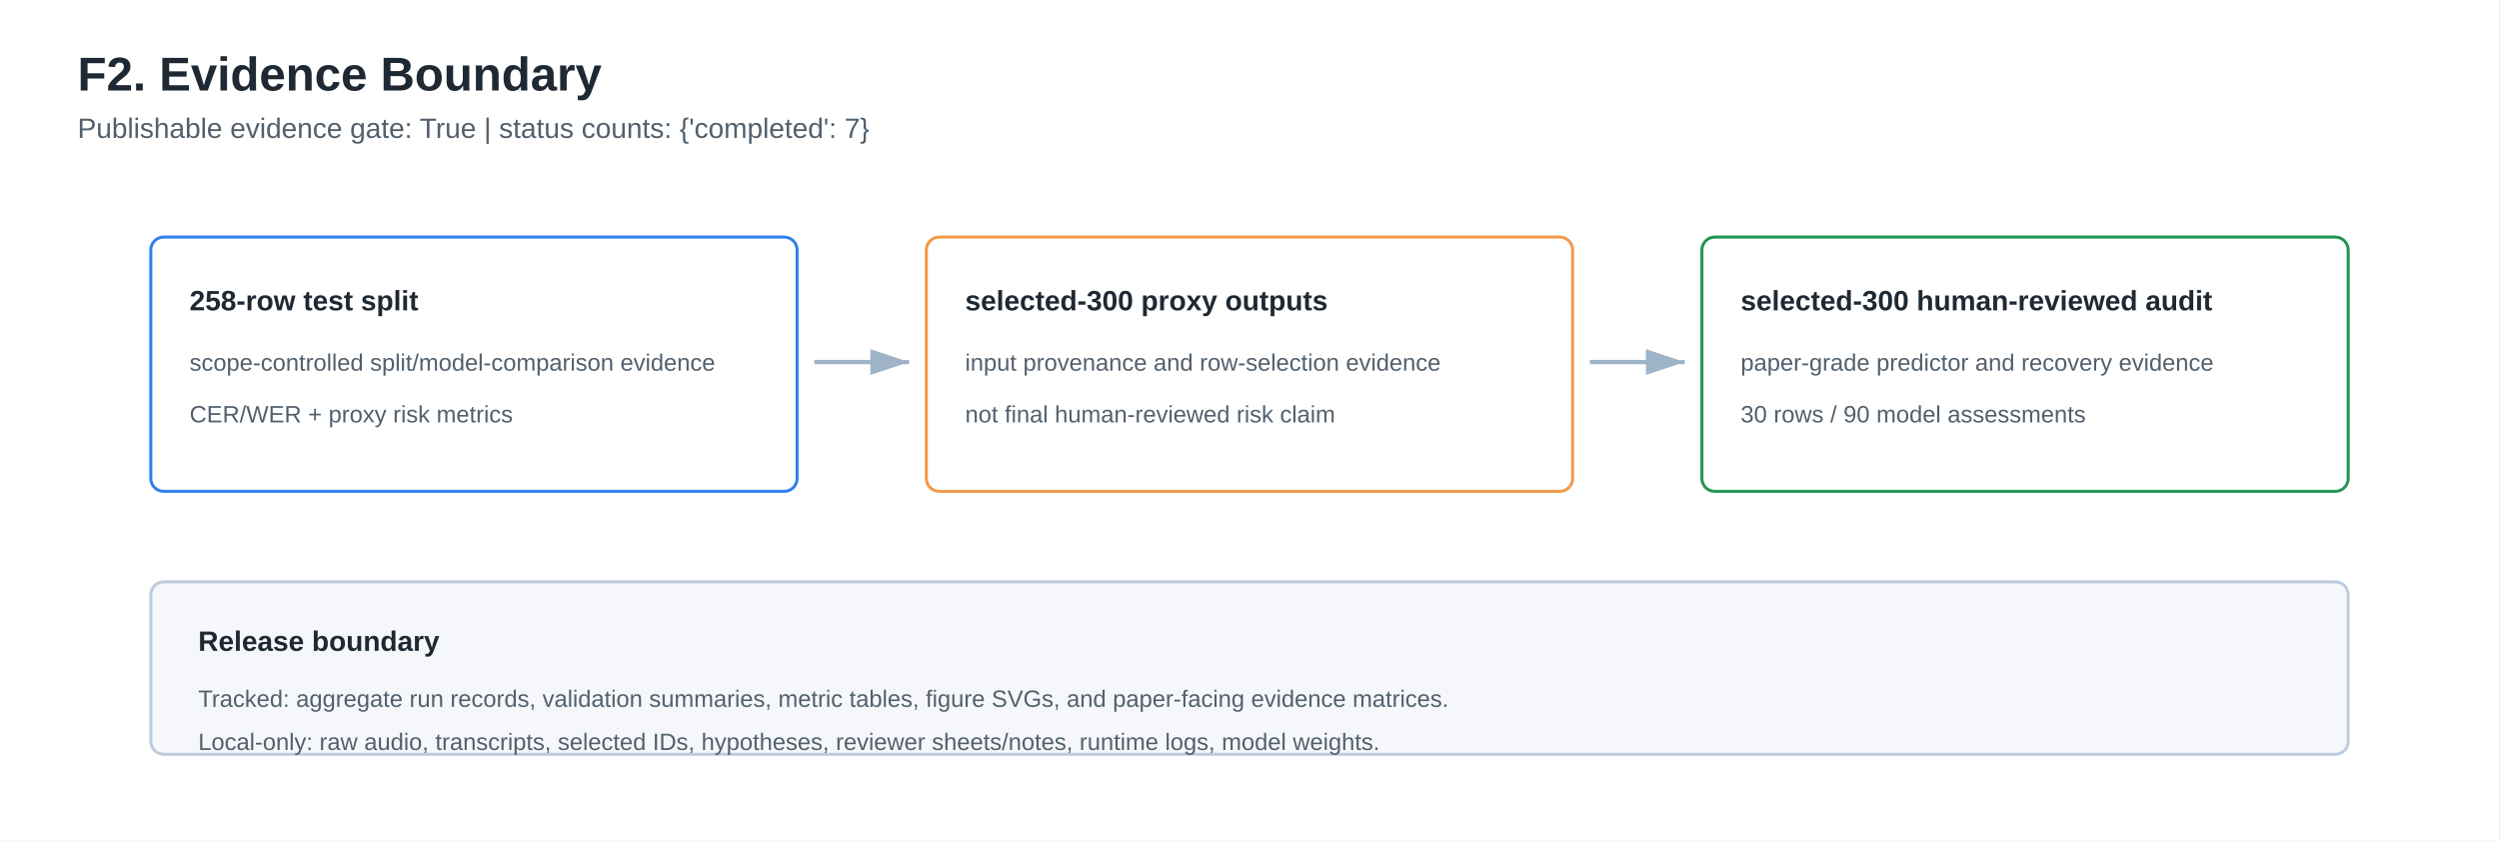
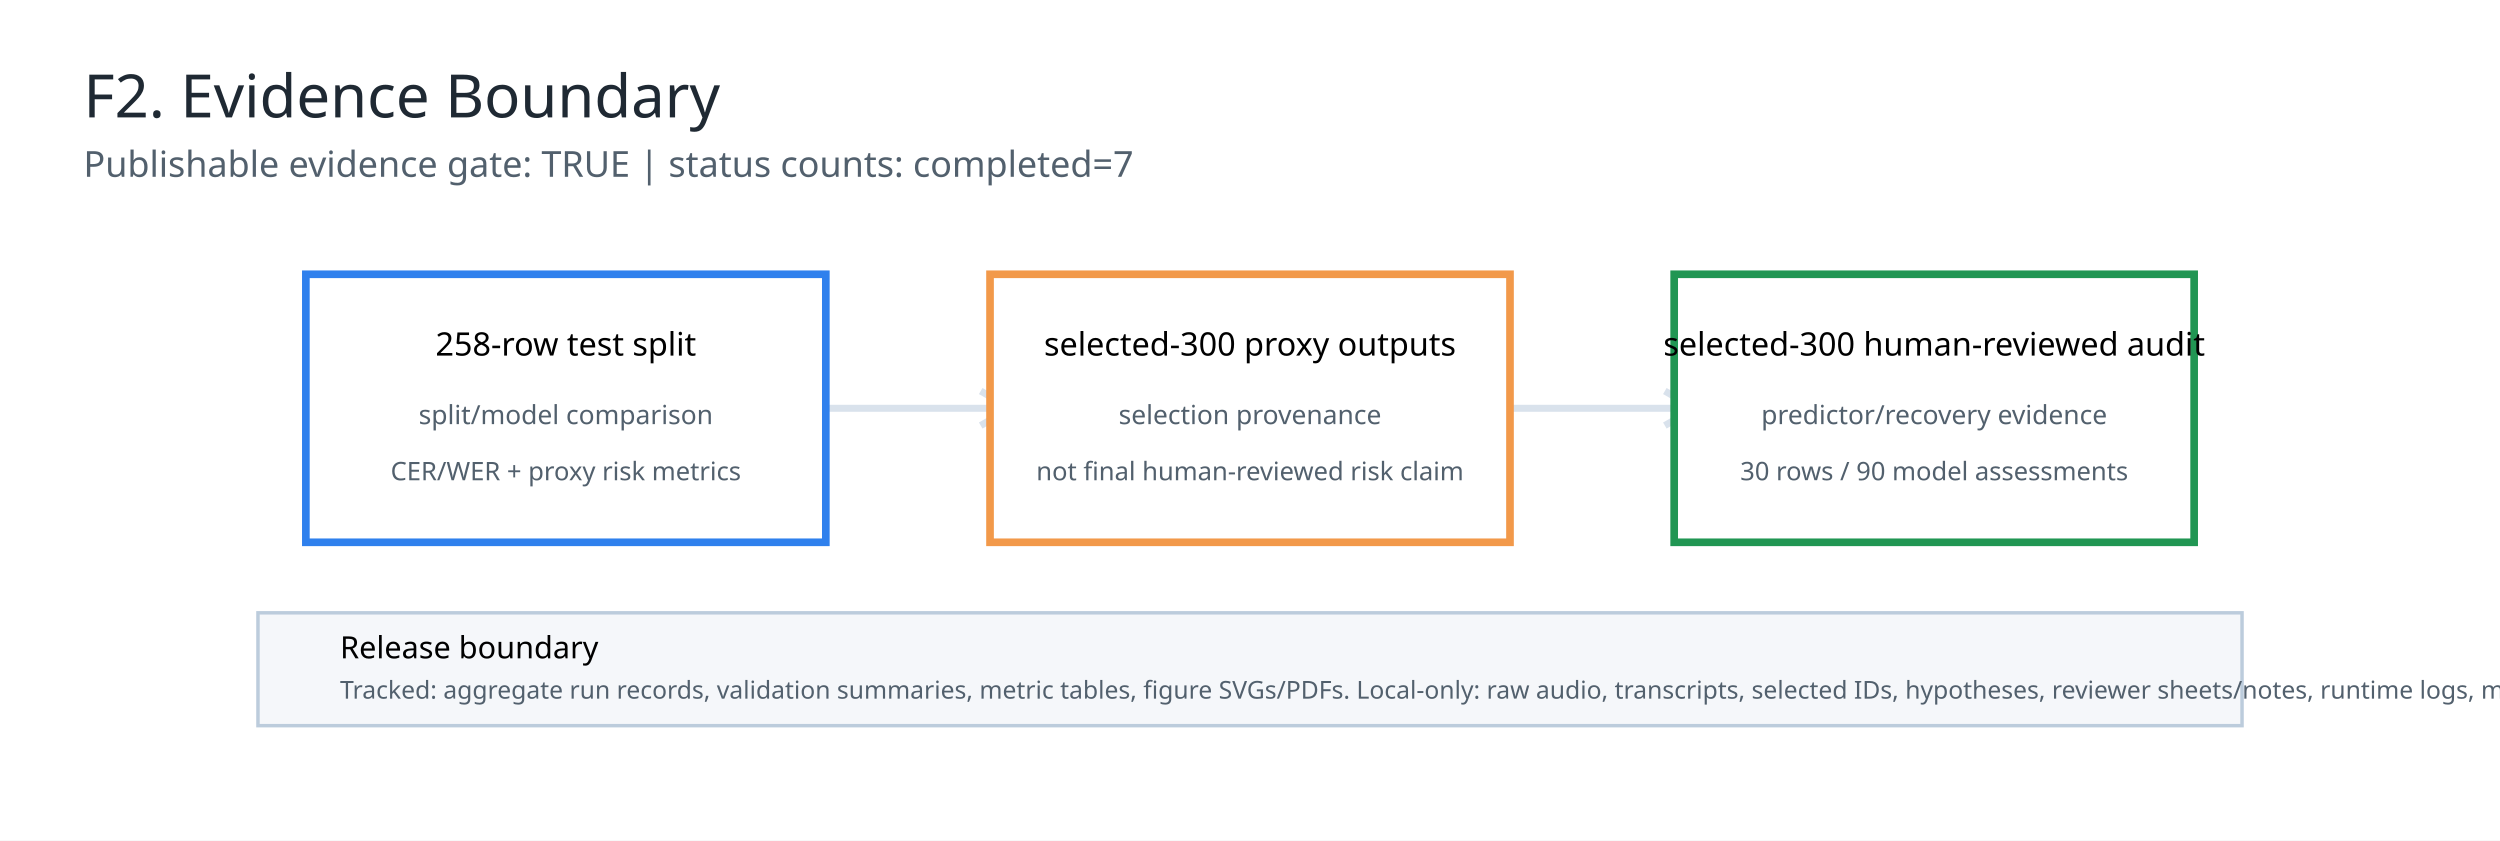
- <svg xmlns="http://www.w3.org/2000/svg" width="1160" height="390" viewBox="0 0 1160 390" role="img">
-   <rect width="1160" height="390" fill="white" />
-   <style>
-   text { font-family: Arial, Helvetica, sans-serif; fill: #1f2933; }
-   .title { font-size: 22px; font-weight: 700; }
-   .subtitle { font-size: 13px; fill: #52606d; }
-   .label { font-size: 13px; font-weight: 700; }
-   .small { font-size: 11px; fill: #52606d; }
- </style>
-   <defs>
-     <marker id="arrow" markerWidth="10" markerHeight="10" refX="9" refY="3" orient="auto" markerUnits="strokeWidth">
-       <path d="M0,0 L0,6 L9,3 z" fill="#9fb3c8" />
-     </marker>
-   </defs>
-   <text x="36" y="42" class="title" text-anchor="start">F2. Evidence Boundary</text>
-   <text x="36" y="64" class="subtitle" text-anchor="start">Publishable evidence gate: True | status counts: {'completed': 7}</text>
-   <rect x="70" y="110" width="300" height="118" rx="6" fill="#ffffff" stroke="#2f80ed" stroke-width="1.4" />
-   <text x="88" y="144" class="label" text-anchor="start">258-row test split</text>
-   <text x="88" y="172" class="small" text-anchor="start">scope-controlled split/model-comparison evidence</text>
-   <text x="88" y="196" class="small" text-anchor="start">CER/WER + proxy risk metrics</text>
-   <line x1="378" y1="168" x2="422" y2="168" stroke="#9fb3c8" stroke-width="2" marker-end="url(#arrow)" />
-   <rect x="430" y="110" width="300" height="118" rx="6" fill="#ffffff" stroke="#f2994a" stroke-width="1.4" />
-   <text x="448" y="144" class="label" text-anchor="start">selected-300 proxy outputs</text>
-   <text x="448" y="172" class="small" text-anchor="start">input provenance and row-selection evidence</text>
-   <text x="448" y="196" class="small" text-anchor="start">not final human-reviewed risk claim</text>
-   <line x1="738" y1="168" x2="782" y2="168" stroke="#9fb3c8" stroke-width="2" marker-end="url(#arrow)" />
-   <rect x="790" y="110" width="300" height="118" rx="6" fill="#ffffff" stroke="#219653" stroke-width="1.4" />
-   <text x="808" y="144" class="label" text-anchor="start">selected-300 human-reviewed audit</text>
-   <text x="808" y="172" class="small" text-anchor="start">paper-grade predictor and recovery evidence</text>
-   <text x="808" y="196" class="small" text-anchor="start">30 rows / 90 model assessments</text>
-   <rect x="70" y="270" width="1020" height="80" rx="6" fill="#f5f7fa" stroke="#bcccdc" stroke-width="1.4" />
-   <text x="92" y="302" class="label" text-anchor="start">Release boundary</text>
-   <text x="92" y="328" class="small" text-anchor="start">Tracked: aggregate run records, validation summaries, metric tables, figure SVGs, and paper-facing evidence matrices.</text>
-   <text x="92" y="348" class="small" text-anchor="start">Local-only: raw audio, transcripts, selected IDs, hypotheses, reviewer sheets/notes, runtime logs, model weights.</text>
+ <svg xmlns="http://www.w3.org/2000/svg" width="835.20pt" height="280.80pt" viewBox="0 0 835.20 280.80">
+   <g class="svglite">
+     <defs>
+       <style type="text/css">
+     .svglite line, .svglite polyline, .svglite polygon, .svglite path, .svglite rect, .svglite circle {
+       fill: none;
+       stroke: #000000;
+       stroke-linecap: round;
+       stroke-linejoin: round;
+       stroke-miterlimit: 10.00;
+     }
+     .svglite text {
+       white-space: pre;
+     }
+     .svglite g.glyphgroup path {
+       fill: inherit;
+       stroke: none;
+     }
+   </style>
+     </defs>
+     <rect width="100%" height="100%" style="stroke: none; fill: #FFFFFF;" />
+     <defs>
+       <clipPath id="cpMC4wMHw4MzUuMjB8MC4wMHwyODAuODA=">
+         <rect x="0.00" y="0.00" width="835.20" height="280.80" />
+       </clipPath>
+     </defs>
+     <g clip-path="url(#cpMC4wMHw4MzUuMjB8MC4wMHwyODAuODA=)">
+       <rect x="0.00" y="-0" width="835.20" height="280.80" style="stroke-width: 0.00; stroke: none;" />
+       <line x1="269.03" y1="136.40" x2="337.60" y2="136.40" style="stroke-width: 2.35; stroke: #D9E2EC; stroke-linecap: butt;" />
+       <polyline points="327.63,142.16 337.60,136.40 327.63,130.64 " style="stroke-width: 2.35; stroke: #D9E2EC; stroke-linecap: butt;" />
+       <line x1="497.60" y1="136.40" x2="566.17" y2="136.40" style="stroke-width: 2.35; stroke: #D9E2EC; stroke-linecap: butt;" />
+       <polyline points="556.19,142.16 566.17,136.40 556.19,130.64 " style="stroke-width: 2.35; stroke: #D9E2EC; stroke-linecap: butt;" />
+       <rect x="102.18" y="91.63" width="173.71" height="89.54" style="stroke-width: 2.56; stroke: #2F80ED; stroke-linecap: butt; stroke-linejoin: miter; fill: #FFFFFF;" />
+       <rect x="330.75" y="91.63" width="173.71" height="89.54" style="stroke-width: 2.56; stroke: #F2994A; stroke-linecap: butt; stroke-linejoin: miter; fill: #FFFFFF;" />
+       <rect x="559.31" y="91.63" width="173.71" height="89.54" style="stroke-width: 2.56; stroke: #219653; stroke-linecap: butt; stroke-linejoin: miter; fill: #FFFFFF;" />
+       <text x="189.03" y="118.79" text-anchor="middle" style="font-size: 10.81px; font-family: &quot;EB Garamond Initials&quot;;" textLength="72.28px" lengthAdjust="spacingAndGlyphs">258-row test split</text>
+       <text x="417.60" y="118.79" text-anchor="middle" style="font-size: 10.81px; font-family: &quot;EB Garamond Initials&quot;;" textLength="105.19px" lengthAdjust="spacingAndGlyphs">selected-300 proxy outputs</text>
+       <text x="646.17" y="118.79" text-anchor="middle" style="font-size: 10.81px; font-family: &quot;EB Garamond Initials&quot;;" textLength="129.94px" lengthAdjust="spacingAndGlyphs">selected-300 human-reviewed audit</text>
+       <text x="189.03" y="141.69" text-anchor="middle" style="font-size: 8.82px;fill: #52606D; font-family: &quot;EB Garamond Initials&quot;;" textLength="73.94px" lengthAdjust="spacingAndGlyphs">split/model comparison</text>
+       <text x="417.60" y="141.69" text-anchor="middle" style="font-size: 8.82px;fill: #52606D; font-family: &quot;EB Garamond Initials&quot;;" textLength="66.38px" lengthAdjust="spacingAndGlyphs">selection provenance</text>
+       <text x="646.17" y="141.69" text-anchor="middle" style="font-size: 8.82px;fill: #52606D; font-family: &quot;EB Garamond Initials&quot;;" textLength="88.80px" lengthAdjust="spacingAndGlyphs">predictor/recovery evidence</text>
+       <text x="189.03" y="160.45" text-anchor="middle" style="font-size: 8.54px;fill: #52606D; font-family: &quot;EB Garamond Initials&quot;;" textLength="88.17px" lengthAdjust="spacingAndGlyphs">CER/WER + proxy risk metrics</text>
+       <text x="417.60" y="160.45" text-anchor="middle" style="font-size: 8.54px;fill: #52606D; font-family: &quot;EB Garamond Initials&quot;;" textLength="109.94px" lengthAdjust="spacingAndGlyphs">not final human-reviewed risk claim</text>
+       <text x="646.17" y="160.45" text-anchor="middle" style="font-size: 8.54px;fill: #52606D; font-family: &quot;EB Garamond Initials&quot;;" textLength="95.50px" lengthAdjust="spacingAndGlyphs">30 rows / 90 model assessments</text>
+       <rect x="86.18" y="204.73" width="662.84" height="37.70" style="stroke-width: 1.16; stroke: #BCCCDC; stroke-linecap: butt; stroke-linejoin: miter; fill: #F5F7FA;" />
+       <text x="113.61" y="219.93" style="font-size: 10.24px; font-family: &quot;EB Garamond Initials&quot;;" textLength="60.84px" lengthAdjust="spacingAndGlyphs">Release boundary</text>
+       <text x="113.61" y="233.41" style="font-size: 8.25px;fill: #52606D; font-family: &quot;EB Garamond Initials&quot;;" textLength="646.22px" lengthAdjust="spacingAndGlyphs">Tracked: aggregate run records, validation summaries, metric tables, figure SVGs/PDFs. Local-only: raw audio, transcripts, selected IDs, hypotheses, reviewer sheets/notes, runtime logs, model weights.</text>
+       <text x="27.90" y="59.07" style="font-size: 12.00px;fill: #52606D; font-family: &quot;EB Garamond Initials&quot;;" textLength="273.25px" lengthAdjust="spacingAndGlyphs">Publishable evidence gate: TRUE | status counts: completed=7</text>
+       <text x="27.90" y="39.23" style="font-size: 20.00px;fill: #1F2933; font-family: &quot;EB Garamond Initials&quot;;" textLength="168.25px" lengthAdjust="spacingAndGlyphs">F2. Evidence Boundary</text>
+     </g>
+   </g>
</svg>
